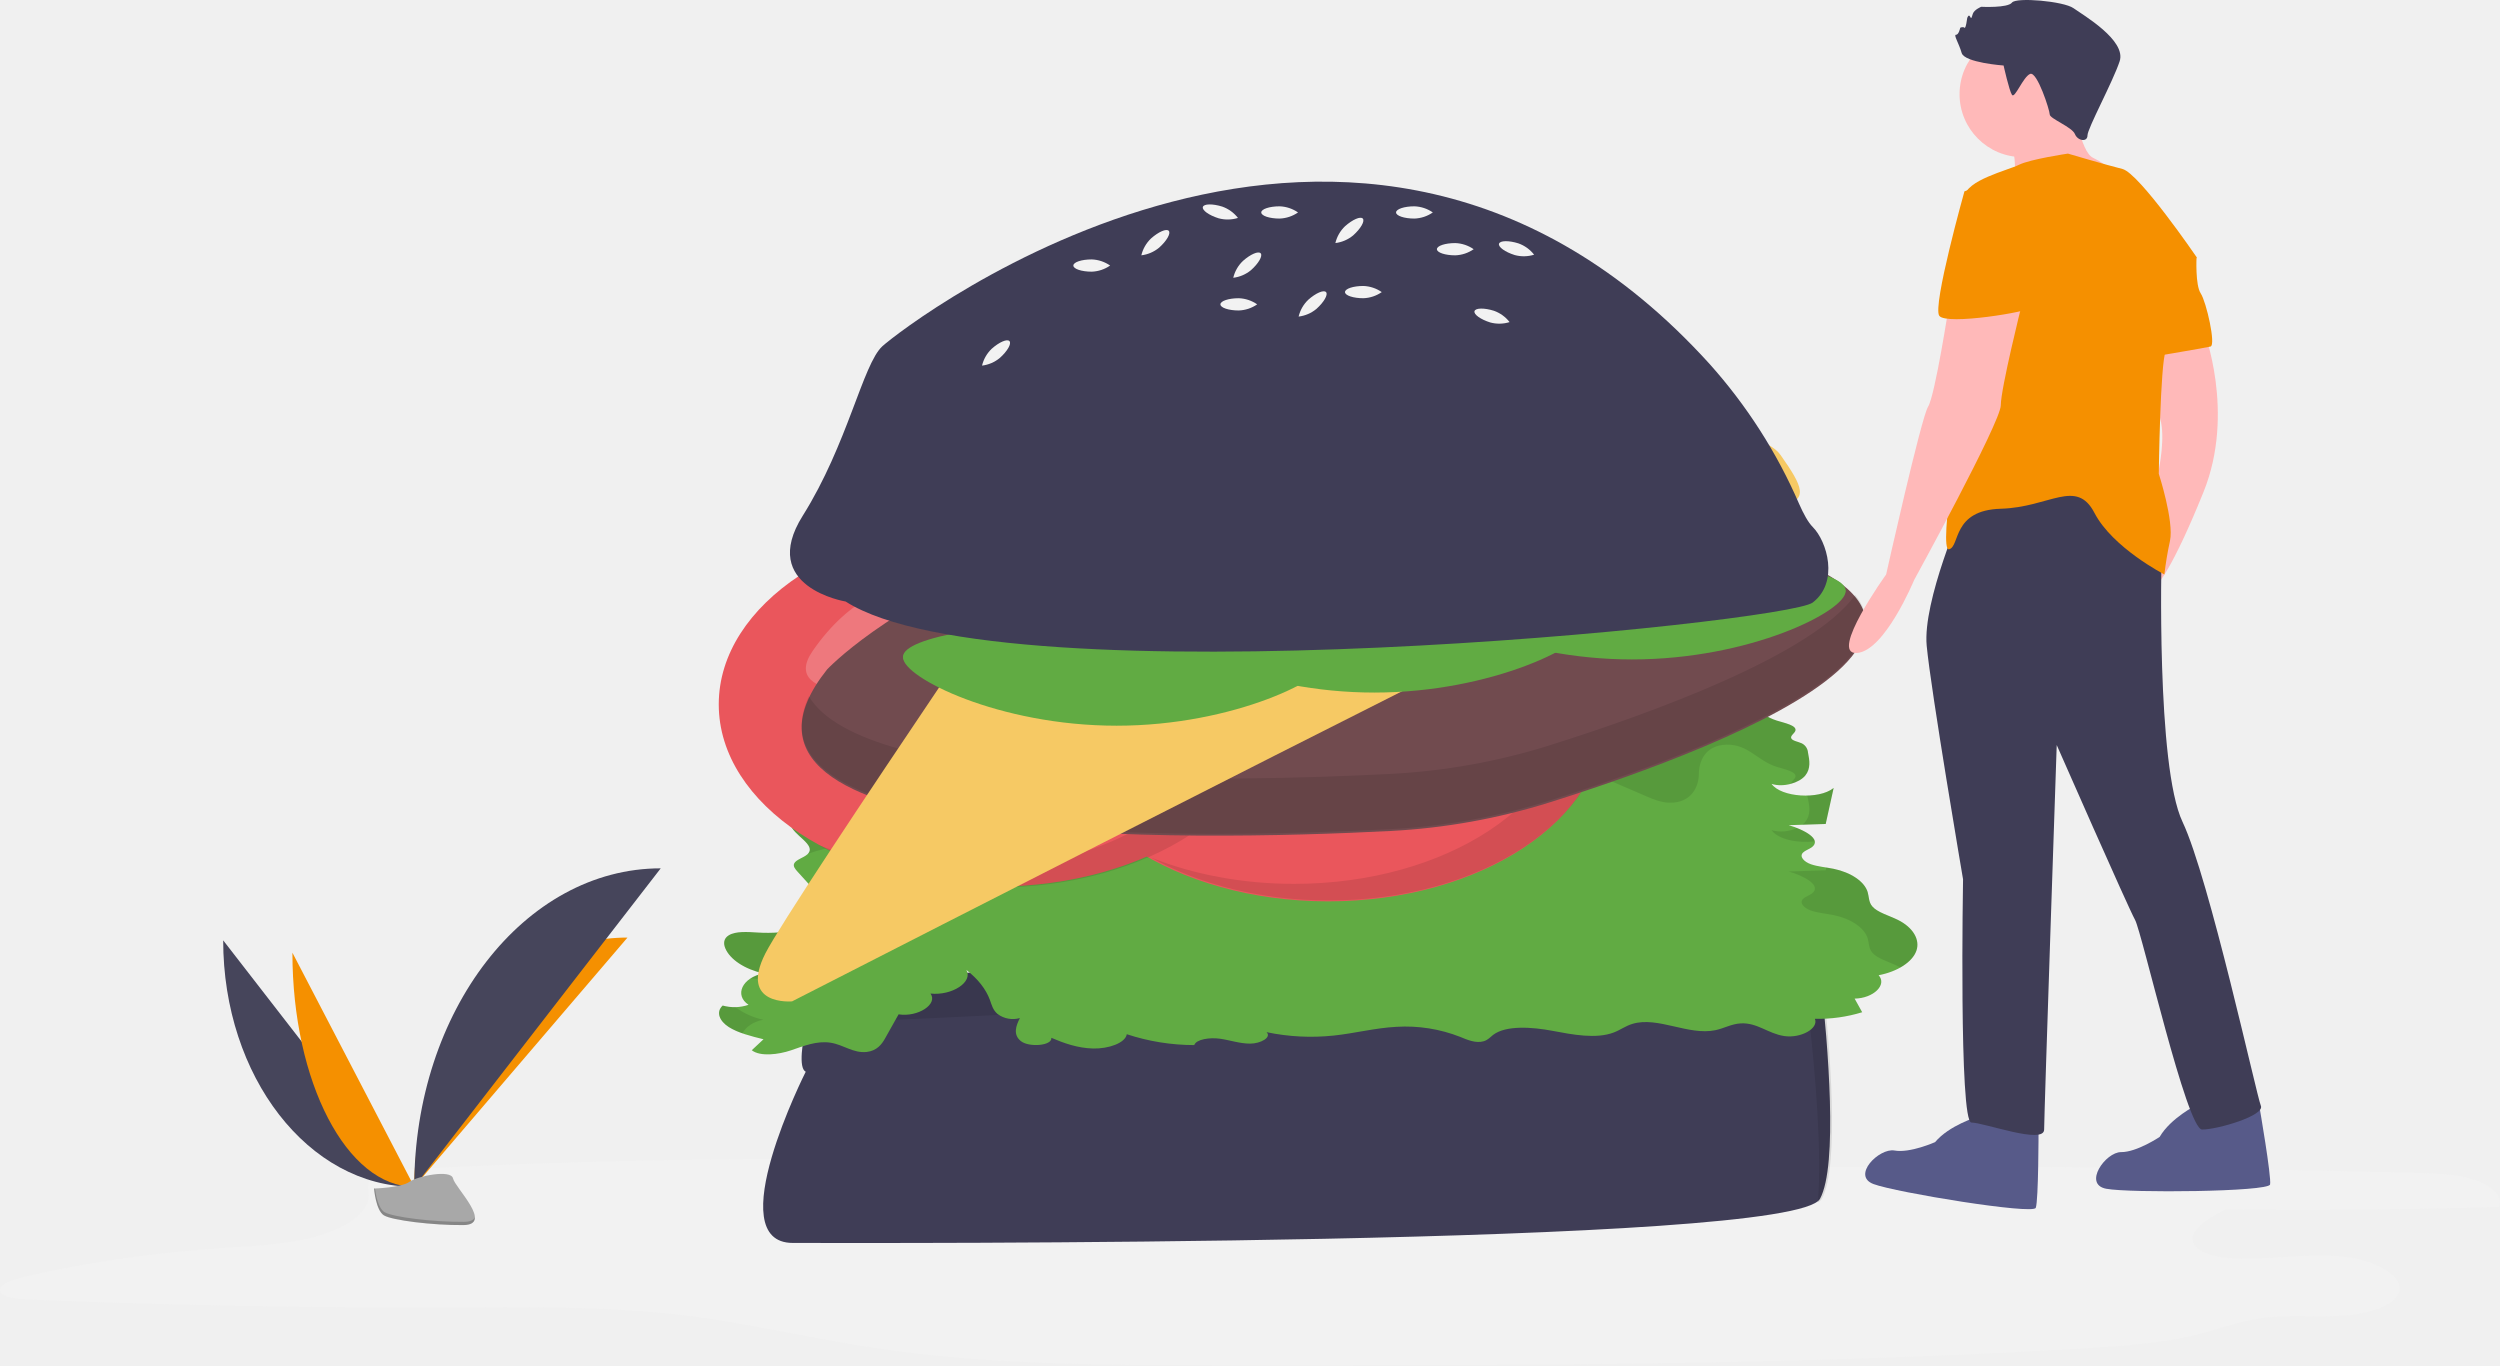
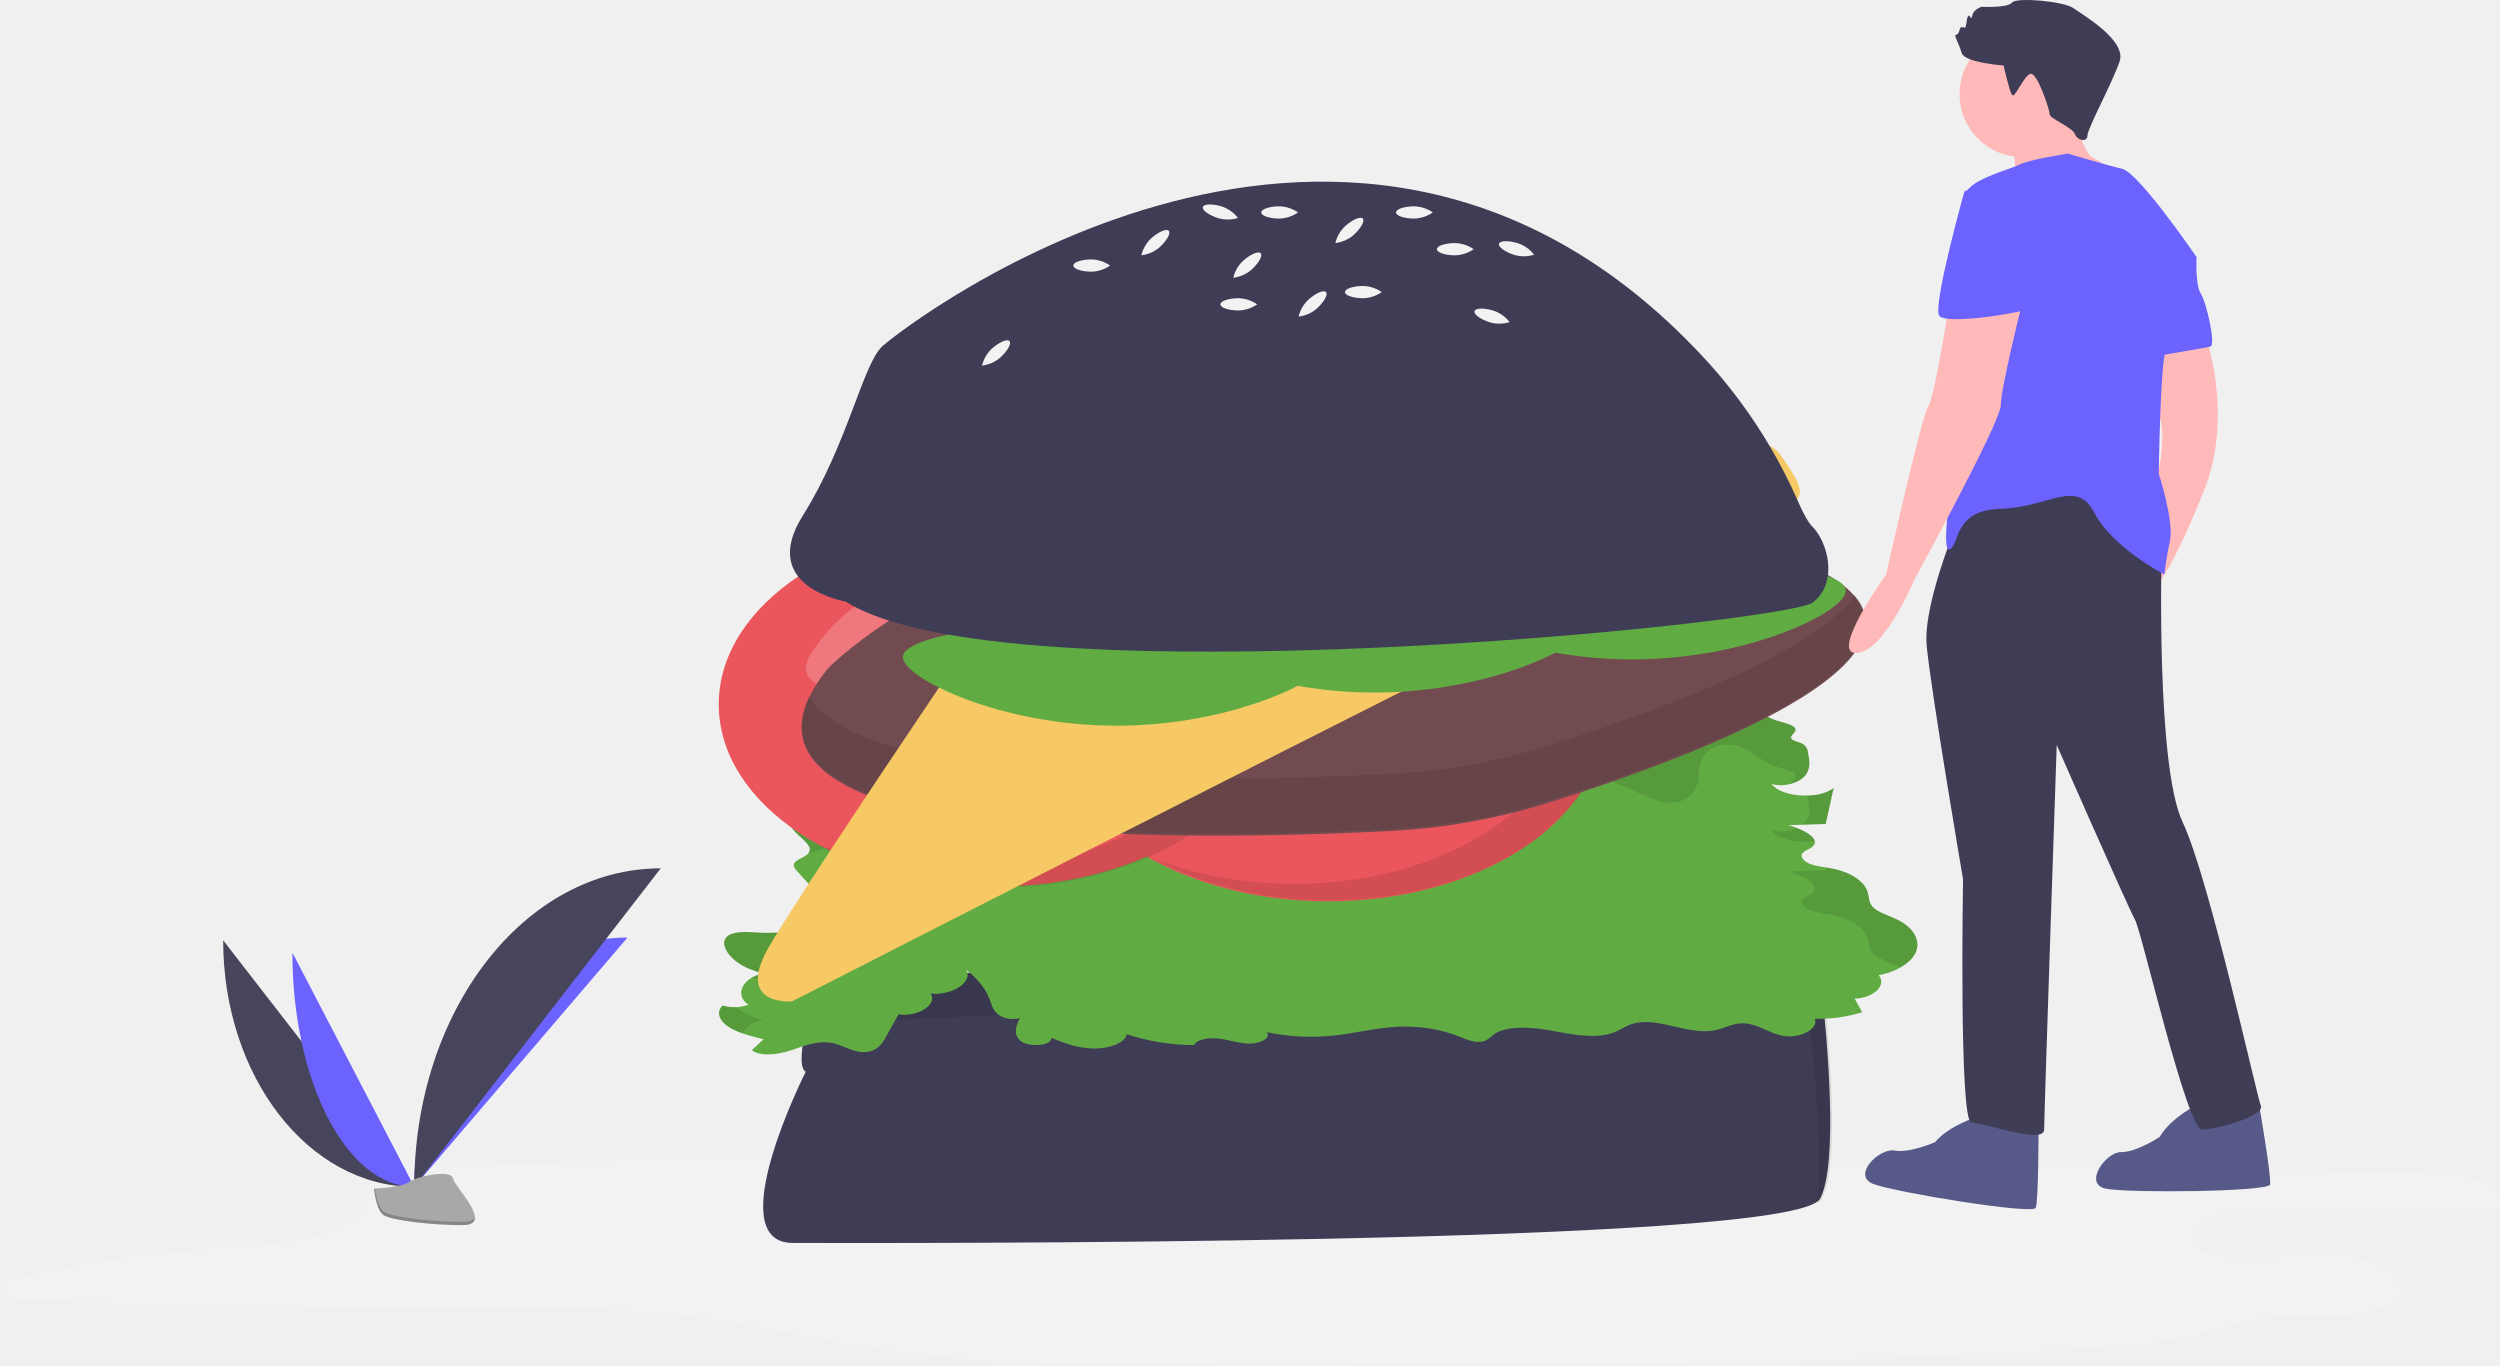
<svg xmlns="http://www.w3.org/2000/svg" id="e6e30d14-284b-46c1-a714-214f05c6d996" data-name="Layer 1" width="1082" height="590.893" viewBox="0 0 1082 590.893">
  <path d="M800.816,660.08q151.461-1.787,302.912,2.049c8.686.22,17.699.503,25.369,2.803s13.573,7.235,11.475,11.975q-59.121,1.749-118.365,1.081c-8.601,4.213-18.044,10.559-12.758,16.24,3.658,3.932,12.687,5.102,20.583,5.111,14.301.017,28.659-2.331,42.749-.953s28.148,8.788,24.021,16.481c-3.134,5.842-15.025,8.734-25.846,9.25s-21.901-.557-32.478.826c-10.052,1.315-18.76,4.731-28.167,7.115-14.839,3.762-31.289,4.924-47.473,5.913-124.272,7.592-249.574,7.532-374.578,7.463-50.607-.028-101.901-.104-150.77-7.492-27.856-4.211-54.55-10.751-82.758-14.144-33.694-4.053-68.517-3.503-102.973-3.382q-90.735.32-181.316-3.497c-4.494-.189-10.01-.831-11.223-3.27-1.415-2.846,4.329-5.067,9.184-6.202a533.256,533.256,0,0,1,83.659-12.479c14.268-1.003,28.971-1.514,42.093-4.817S218.742,679.922,218.619,671.843c-.038-2.464-1.077-5.101.979-7.278,2.731-2.89,9.451-3.554,15.248-3.869,64.269-3.493,128.889-4.952,193.45-4.366,22.71.206,45.514.663,68.063-.867,18.476-1.253,36.573-3.827,54.782-5.987,24.442-2.9,130.811-17.923,146.327-5.733,11.616,9.125-12.366,11.094,18.788,14.817C743.382,661.803,773.304,660.404,800.816,660.08Z" transform="translate(-59 -154.5537)" fill="#f2f2f2" />
  <path d="M407.718,618.404s-37.446,74.094-5.577,74.094,433.413,1.593,444.567-19.121c7.815-14.513,3.506-66.178.226-95.813a22.659,22.659,0,0,0-23.776-20.133c-86.843,4.793-411.273,22.557-409.863,20.34,2.788-4.382.797-3.187.797-3.187S401.344,615.217,407.718,618.404Z" transform="translate(-59 -154.5537)" fill="#3f3d56" />
  <path d="M847.73,577.565a22.659,22.659,0,0,0-23.776-20.133c-86.843,4.793-411.273,22.557-409.863,20.34,2.788-4.382.797-3.187.797-3.187s-2.845,9.071-5.175,18.977c.33-.033.577.278-.499,2.171q-.144.641-.283,1.282c12.994,1.284,324.603-15.779,409.446-20.462a22.659,22.659,0,0,1,23.776,20.133c2.439,22.033,5.445,56.24,3.615,78.306a4.763,4.763,0,0,0,1.736-1.614C855.319,658.865,851.011,607.2,847.73,577.565Z" transform="translate(-59 -154.5537)" opacity="0.1" />
  <path d="M452.35,507.362c-4.151-1.272-9.404-2.915-8.931-5.594.252-1.423,2.156-2.534,3.536-3.727,2.66-2.3,3.377-5.54.52-7.762s-9.739-2.519-12.26-.168c-1.297,1.209-1.219,2.726-1.888,4.092-2.089,4.261-10.539,6.132-17.718,7.788s-15.211,4.736-14.536,9.144c.736,4.809,11.811,9.075,7.355,13.176-1.616,1.487-5.015,2.317-5.738,4.018-.509,1.197.513,2.414,1.506,3.507l7.052,7.77c2.806,3.091,5.697,6.455,4.757,9.896-1.863,6.82-17.003,9.43-29.003,8.663-4.395-.281-9.56-.665-12.579,1.182-2.327,1.423-2.323,3.64-1.55,5.537,1.991,4.883,8.36,9.112,16.511,10.963-9.136,1.802-12.724,9.4-6.416,13.586a18.772,18.772,0,0,1-11.187.321c-3.12,2.872-1.286,6.813,2.671,9.326s9.562,3.926,14.99,5.268l-5.079,4.749c3.676,2.871,11.614,1.859,16.967.044s11.161-4.251,17.159-3.301c5.625.89,9.879,4.642,15.606,4,4.438-.498,6.551-3.35,7.933-5.812l5.878-10.466c8.368,1.309,17.166-4.424,13.805-8.997,9.364,1.006,18.58-5.075,15.506-10.231,4.987,3.846,8.498,8.314,10.215,13.0.768,2.094,1.235,4.307,3.325,6.081a11.045,11.045,0,0,0,9.662,1.748c-1.707,3.311-3.09,7.173.418,9.983s13.634,2.013,13.187-1.43c5.351,2.299,11.347,4.46,18.034,4.632s14.006-2.373,14.614-6.184a93.428,93.428,0,0,0,29.206,4.701c.844-2.55,6.739-3.375,11.147-2.752s8.496,2.121,13.036,2.123,9.423-2.73,7.099-4.96a93.847,93.847,0,0,0,29.088,1.468c9.163-.973,17.846-3.285,27.125-3.783a64.787,64.787,0,0,1,27.613,4.361c3.042,1.275,6.822,2.881,10.164,1.88,1.895-.567,2.817-1.793,4.105-2.77,5.542-4.205,16.875-3.398,25.618-1.745s18.914,3.643,26.575.721c2.891-1.102,5.021-2.806,8.095-3.731,11.015-3.315,24.199,5.18,35.89,2.736,3.807-.796,6.896-2.7,10.929-2.935,7.153-.417,11.88,4.432,18.836,5.474,7.217,1.082,15.04-3.309,13.279-7.454a64.783,64.783,0,0,0,20.483-2.847l-3.276-5.897c8.164-.132,14.169-5.984,10.387-10.122,8.187-1.559,14.66-5.755,16.342-10.593s-1.491-10.131-8.011-13.362c-3.848-1.907-8.902-3.248-11.102-5.873-1.584-1.891-1.353-4.091-1.97-6.158-1.349-4.524-7.194-8.518-14.745-10.076-3.279-.676-6.868-.933-9.837-1.978s-5.114-3.307-3.4-5.043c.907-.919,2.654-1.46,3.783-2.294,4.58-3.382-3.273-7.663-9.977-9.562l16.01-.524,3.438-15.587c-6.334,5.152-22.765,4.068-26.881-1.773,5.143,1.688,12.041-.47,14.555-3.54s1.896-6.641,1.225-10.009a4.857,4.857,0,0,0-2.668-3.975c-1.567-.746-4.064-1.058-4.578-2.186-.524-1.151,1.503-2.169,1.803-3.347.577-2.26-4.617-3.256-8.125-4.349-8.277-2.579-12.284-9.825-21.701-9.59-9.344.234-11.955,7.368-11.962,12.715s-3.168,12.497-12.52,12.399c-3.734-.039-6.99-1.382-9.971-2.667l-26.782-11.551a64.132,64.132,0,0,0-10.999-3.943c-5.402-1.261-11.37-1.41-17.2-1.542l-37.466-.851a17.452,17.452,0,0,0-5.683.489c-1.968.658-2.924,1.952-4.11,3.065-5.217,4.898-17.482,6.817-26.334,4.119-2.347-.715-4.45-1.701-6.937-2.24-7.834-1.698-16.054,1.443-24.193,2.578-13.342,1.86-29.923-1.342-39.541,4.262-3.207,1.868-4.908,4.423-7.88,6.414s-8.334,3.341-12.082,1.838c.471,3.654.899,7.467-1.574,10.847s-8.818,6.139-15.052,5.286c-3.308-.874-3.047-3.655-1.483-5.537s3.964-3.805,3.184-5.84c-.774-2.019-4.315-3.193-6.963-4.601s-4.414-4.075-1.602-5.374c-1.895-2.436-8.707-2.139-11.704-.096s-3.296,4.919-3.623,7.579-1.039,5.572-4.511,7.352c-5.917,3.033-17.276,1.459-21.2,5.41-1.247,1.255-1.32,2.769-2.033,4.153-3.183,6.179-16.926,7.779-28.16,8.284a13.783,13.783,0,0,0-.156,3.899C461.538,511.601,455.135,508.216,452.35,507.362Z" transform="translate(-59 -154.5537)" fill="#61ab43" />
  <path d="M841.5,500.304c.671,3.368,1.289,6.939-1.225,10.009a7.684,7.684,0,0,1-1.258,1.191q5.074-.166,10.147-.332,1.719-7.794,3.438-15.587c-2.624,2.134-6.981,3.195-11.478,3.294A10.001,10.001,0,0,1,841.5,500.304Z" transform="translate(-59 -154.5537)" opacity="0.1" />
  <path d="M844.455,518.664c-.4-2.107-3.874-4.245-7.763-5.774a15.806,15.806,0,0,1-10.973.963C828.558,517.882,837.254,519.646,844.455,518.664Z" transform="translate(-59 -154.5537)" opacity="0.1" />
  <path d="M849.426,530.021q-.132.596-.263,1.192-8.005.262-16.01.524c6.704,1.899,14.557,6.179,9.977,9.562-1.13.834-2.876,1.375-3.783,2.294-1.714,1.736.431,3.998,3.4,5.043s6.558,1.302,9.837,1.978c7.551,1.557,13.396,5.552,14.745,10.076.616,2.067.385,4.267,1.97,6.158,2.2,2.626,7.254,3.967,11.102,5.873.371.184.727.376,1.076.573,3.479-1.968,5.98-4.505,6.935-7.251,1.683-4.838-1.491-10.131-8.011-13.362-3.848-1.907-8.902-3.248-11.102-5.873-1.584-1.891-1.353-4.091-1.97-6.158-1.349-4.524-7.194-8.518-14.745-10.076C851.553,530.36,850.49,530.189,849.426,530.021Z" transform="translate(-59 -154.5537)" opacity="0.1" />
  <path d="M380.378,601.8c1.246-2.653,4.429-5.01,9.005-5.912a30.464,30.464,0,0,1-12.064-5.442,18.223,18.223,0,0,1-5.539-.693c-3.12,2.872-1.286,6.813,2.671,9.326A28.735,28.735,0,0,0,380.378,601.8Z" transform="translate(-59 -154.5537)" opacity="0.1" />
  <path d="M408.618,524.115a53.272,53.272,0,0,1,6.991-2.083c7.179-1.655,15.629-3.526,17.718-7.788.67-1.366.591-2.883,1.888-4.092,2.521-2.351,9.403-2.054,12.26.168s2.14,5.462-.52,7.762c-1.38,1.193-3.284,2.304-3.536,3.727-.473,2.679,4.78,4.321,8.931,5.594a17.651,17.651,0,0,1,5.405,2.851c.035-.284.069-.568.096-.849,11.233-.504,24.976-2.104,28.16-8.284.713-1.384.787-2.898,2.033-4.153,3.924-3.951,15.283-2.377,21.2-5.41,3.472-1.78,4.184-4.693,4.511-7.352s.626-5.536,3.623-7.579c2.996-2.043,9.808-2.34,11.704.096-2.812,1.299-1.046,3.967,1.602,5.374s6.189,2.582,6.963,4.601c.78,2.035-1.62,3.958-3.184,5.84s-1.825,4.662,1.483,5.537c6.233.852,12.578-1.906,15.052-5.286s2.045-7.193,1.574-10.847c3.748,1.504,9.11.153,12.082-1.838s4.673-4.546,7.88-6.414c9.619-5.604,26.199-2.402,39.541-4.262,8.139-1.135,16.359-4.276,24.193-2.578,2.487.539,4.59,1.525,6.937,2.24,8.852,2.698,21.118.779,26.334-4.119,1.185-1.113,2.142-2.408,4.11-3.065a17.451,17.451,0,0,1,5.683-.489q18.733.426,37.466.851c5.83.132,11.798.281,17.2,1.542a64.135,64.135,0,0,1,10.999,3.943q13.391,5.775,26.782,11.551c2.981,1.286,6.237,2.628,9.971,2.667,9.351.098,12.513-7.053,12.52-12.4s2.618-12.481,11.962-12.715c9.417-.236,13.425,7.011,21.702,9.59,3.508,1.093,8.703,2.089,8.125,4.349-.268,1.049-1.901,1.971-1.885,2.974a12.328,12.328,0,0,0,6.102-3.498c2.514-3.07,1.896-6.641,1.225-10.009a4.857,4.857,0,0,0-2.668-3.975c-1.567-.746-4.064-1.058-4.578-2.186-.524-1.151,1.503-2.169,1.803-3.347.577-2.26-4.617-3.256-8.125-4.349-8.277-2.579-12.284-9.825-21.702-9.59-9.344.234-11.955,7.368-11.962,12.714s-3.168,12.497-12.52,12.399c-3.734-.039-6.99-1.382-9.971-2.667q-13.391-5.775-26.782-11.551a64.139,64.139,0,0,0-10.999-3.943c-5.402-1.261-11.37-1.41-17.2-1.542q-18.733-.426-37.466-.851a17.452,17.452,0,0,0-5.683.489c-1.968.658-2.924,1.952-4.11,3.065-5.217,4.898-17.482,6.817-26.334,4.119-2.347-.715-4.45-1.701-6.937-2.24-7.834-1.698-16.054,1.443-24.193,2.578-13.342,1.86-29.923-1.342-39.541,4.262-3.207,1.868-4.908,4.423-7.88,6.414s-8.334,3.341-12.082,1.838c.471,3.654.9,7.467-1.574,10.847s-8.818,6.139-15.052,5.286c-3.308-.874-3.047-3.655-1.483-5.537s3.964-3.805,3.184-5.84c-.774-2.019-4.315-3.193-6.963-4.601s-4.414-4.075-1.602-5.374c-1.895-2.436-8.707-2.139-11.704-.096-2.997,2.043-3.296,4.919-3.623,7.579s-1.039,5.572-4.511,7.352c-5.917,3.033-17.276,1.459-21.2,5.41-1.247,1.255-1.32,2.769-2.033,4.153-3.183,6.179-16.926,7.779-28.16,8.284-.027.281-.062.565-.096.849a17.651,17.651,0,0,0-5.405-2.851c-4.151-1.272-9.404-2.915-8.931-5.594.252-1.423,2.156-2.534,3.536-3.727,2.66-2.3,3.377-5.54.52-7.762s-9.739-2.519-12.26-.168c-1.297,1.209-1.219,2.726-1.888,4.092-2.089,4.261-10.539,6.132-17.718,7.788s-15.211,4.736-14.536,9.144C401.797,515.868,412.522,520.075,408.618,524.115Z" transform="translate(-59 -154.5537)" opacity="0.1" />
  <path d="M389.383,575.847a15.738,15.738,0,0,0-5.557,2.175c1.075.047,2.146.118,3.175.183,12.0.766,27.14-1.843,29.003-8.663.94-3.441-1.951-6.805-4.757-9.896q-1.692-1.864-3.383-3.728c-5.871,1.995-13.894,2.691-20.863,2.246-4.394-.281-9.56-.665-12.579,1.182-2.327,1.423-2.323,3.64-1.55,5.537C374.863,569.767,381.232,573.996,389.383,575.847Z" transform="translate(-59 -154.5537)" opacity="0.1" />
  <ellipse cx="574.788" cy="311.232" rx="119.507" ry="78.875" fill="#ea565c" />
  <path d="M593.156,460.209s-54.177,5.577-38.242-17.528,35.852-31.072,45.413-24.698,13.544,23.901,11.951,23.901-24.698-13.544-32.665-3.187S593.156,460.209,593.156,460.209Z" transform="translate(-59 -154.5537)" fill="#fff" opacity="0.2" />
  <path d="M640.098,462.467s44.738,31.06,17.598,38.21-47.442.221-50.544-10.843,5.293-26.957,6.502-25.919,9.916,26.365,22.708,23.696S640.098,462.467,640.098,462.467Z" transform="translate(-59 -154.5537)" fill="#fff" opacity="0.2" />
  <path d="M650.543,443.002s3.531-54.348,23.656-34.786,24.662,40.529,16.784,48.894-25.825,9.371-25.559,7.8,17.471-22.095,8.587-31.677S650.543,443.002,650.543,443.002Z" transform="translate(-59 -154.5537)" fill="#fff" opacity="0.2" />
  <ellipse cx="430.583" cy="304.858" rx="119.507" ry="78.875" fill="#ea565c" />
  <path d="M448.95,453.835s-54.177,5.577-38.242-17.528,35.852-31.072,45.413-24.698,13.544,23.901,11.951,23.901-24.698-13.544-32.665-3.187S448.95,453.835,448.95,453.835Z" transform="translate(-59 -154.5537)" fill="#fff" opacity="0.2" />
  <path d="M495.893,456.093s44.738,31.06,17.598,38.21-47.442.221-50.544-10.843,5.293-26.957,6.502-25.919,9.916,26.365,22.708,23.696S495.893,456.093,495.893,456.093Z" transform="translate(-59 -154.5537)" fill="#fff" opacity="0.2" />
  <path d="M506.337,436.628s3.531-54.348,23.656-34.786,24.662,40.529,16.784,48.894-25.825,9.371-25.559,7.8,17.471-22.095,8.587-31.677S506.337,436.628,506.337,436.628Z" transform="translate(-59 -154.5537)" fill="#fff" opacity="0.2" />
  <path d="M551.775,392.286c26.031,14.469,42.576,36.134,42.576,60.354,0,43.561-53.505,78.875-119.507,78.875-22.616,0-43.763-4.147-61.794-11.351,20.789,11.555,47.625,18.521,76.932,18.521,66.002,0,119.507-35.313,119.507-78.875C609.488,431.175,586.367,406.106,551.775,392.286Z" transform="translate(-59 -154.5537)" opacity="0.1" />
  <path d="M695.981,397.863c26.031,14.469,42.576,36.134,42.576,60.354,0,43.561-53.505,78.875-119.507,78.875-22.616,0-43.763-4.147-61.794-11.351,20.789,11.555,47.625,18.521,76.932,18.521,66.002,0,119.507-35.313,119.507-78.875C753.694,436.752,730.572,411.683,695.981,397.863Z" transform="translate(-59 -154.5537)" opacity="0.1" />
  <path d="M416.955,444.302s102.776-109.947,354.538-64.534c199.02,35.899,35.591,97.687-41.618,122a277.396,277.396,0,0,1-69.058,12.434C573.714,518.687,354.625,522.697,416.955,444.302Z" transform="translate(-59 -154.5537)" fill="#714b4f" />
  <path d="M729.875,477.07A277.394,277.394,0,0,1,660.817,489.503c-70.562,3.634-227.736,6.953-251.75-33.596-30.322,65.54,169.523,61.732,251.75,57.497a277.394,277.394,0,0,0,69.058-12.434c56.593-17.821,159.502-55.776,132.052-88.912C843.446,438.064,773.132,463.449,729.875,477.07Z" transform="translate(-59 -154.5537)" opacity="0.1" />
  <line x1="577.45" y1="225.612" x2="605.335" y2="280.586" fill="none" stroke="#000" stroke-miterlimit="10" stroke-width="2" opacity="0.1" />
  <line x1="491.405" y1="245.53" x2="515.306" y2="291.74" fill="none" stroke="#000" stroke-miterlimit="10" stroke-width="2" opacity="0.1" />
  <line x1="627.643" y1="225.612" x2="665.089" y2="280.586" fill="none" stroke="#000" stroke-miterlimit="10" stroke-width="2" opacity="0.1" />
  <line x1="491.405" y1="296.52" x2="742.37" y2="264.651" fill="none" stroke="#000" stroke-miterlimit="10" stroke-width="2" opacity="0.1" />
  <line x1="732.809" y1="235.97" x2="750.337" y2="260.668" fill="none" stroke="#000" stroke-miterlimit="10" stroke-width="2" opacity="0.1" />
  <line x1="442.009" y1="264.651" x2="453.163" y2="287.756" fill="none" stroke="#000" stroke-miterlimit="10" stroke-width="2" opacity="0.1" />
  <path d="M538.471,344.356s229.182-1.037,231.285-3.111,50.462-3.172,59.924,10.307,12.616,19.7,0,21.774-427.877,214.625-427.877,214.625-23.128,2.074-11.564-20.737S538.471,344.356,538.471,344.356Z" transform="translate(-59 -154.5537)" fill="#f6c964" />
  <path d="M634.688,439.161c0,8.58-41.377,29.478-92.419,29.478s-92.419-20.898-92.419-29.478S491.227,427.211,542.269,427.211,634.688,430.581,634.688,439.161Z" transform="translate(-59 -154.5537)" fill="#61ab43" />
  <ellipse cx="483.269" cy="284.209" rx="92.419" ry="15.536" fill="#61ab43" />
  <path d="M746.228,424.82c0,8.58-41.377,29.478-92.419,29.478s-92.419-20.898-92.419-29.478,41.377-11.951,92.419-11.951S746.228,416.24,746.228,424.82Z" transform="translate(-59 -154.5537)" fill="#61ab43" />
  <ellipse cx="594.809" cy="269.868" rx="92.419" ry="15.536" fill="#61ab43" />
  <path d="M857.768,410.48c0,8.58-41.377,29.478-92.419,29.478s-92.419-20.898-92.419-29.478,41.377-11.951,92.419-11.951S857.768,401.899,857.768,410.48Z" transform="translate(-59 -154.5537)" fill="#61ab43" />
  <ellipse cx="706.349" cy="255.528" rx="92.419" ry="15.536" fill="#61ab43" />
  <path d="M424.988,414.893s-38.01-6.188-18.563-37.126,25.988-65.62,34.474-73.369c9.488-8.663,205.313-160.543,357.87,7.521A224.216,224.216,0,0,1,837.674,372.67c1.845,4.2,3.88,7.97,5.869,9.959,6.188,6.188,11.491,23.867,0,32.707S493.495,458.649,424.988,414.893Z" transform="translate(-59 -154.5537)" fill="#3f3d56" />
  <path d="M603.106,286.277a14.87,14.87,0,0,1-7.956,2.652c-4.394,0-7.956-1.187-7.956-2.652s3.562-2.652,7.956-2.652A14.869,14.869,0,0,1,603.106,286.277Z" transform="translate(-59 -154.5537)" fill="#f2f2f2" />
  <path d="M539.461,269.482a14.87,14.87,0,0,1-7.956,2.652c-4.394,0-7.956-1.187-7.956-2.652s3.562-2.652,7.956-2.652A14.87,14.87,0,0,1,539.461,269.482Z" transform="translate(-59 -154.5537)" fill="#f2f2f2" />
  <path d="M712.354,293.956a14.87,14.87,0,0,1-8.385.156c-4.193-1.312-7.238-3.508-6.801-4.906s4.191-1.467,8.385-.156A14.87,14.87,0,0,1,712.354,293.956Z" transform="translate(-59 -154.5537)" fill="#f2f2f2" />
  <path d="M594.787,248.874a14.87,14.87,0,0,1-8.385.156c-4.193-1.312-7.238-3.508-6.801-4.906s4.191-1.467,8.385-.156A14.87,14.87,0,0,1,594.787,248.874Z" transform="translate(-59 -154.5537)" fill="#f2f2f2" />
  <path d="M722.961,264.786a14.87,14.87,0,0,1-8.385.156c-4.193-1.312-7.238-3.508-6.801-4.906s4.191-1.467,8.385-.156A14.87,14.87,0,0,1,722.961,264.786Z" transform="translate(-59 -154.5537)" fill="#f2f2f2" />
  <path d="M696.805,262.41a14.87,14.87,0,0,1-7.956,2.652c-4.394,0-7.956-1.187-7.956-2.652s3.562-2.652,7.956-2.652A14.87,14.87,0,0,1,696.805,262.41Z" transform="translate(-59 -154.5537)" fill="#f2f2f2" />
  <path d="M620.785,246.499a14.87,14.87,0,0,1-7.956,2.652c-4.394,0-7.956-1.187-7.956-2.652s3.562-2.652,7.956-2.652A14.87,14.87,0,0,1,620.785,246.499Z" transform="translate(-59 -154.5537)" fill="#f2f2f2" />
  <path d="M679.126,246.499a14.87,14.87,0,0,1-7.956,2.652c-4.394,0-7.956-1.187-7.956-2.652s3.562-2.652,7.956-2.652A14.87,14.87,0,0,1,679.126,246.499Z" transform="translate(-59 -154.5537)" fill="#f2f2f2" />
  <path d="M657.027,280.973a14.87,14.87,0,0,1-7.956,2.652c-4.394,0-7.956-1.187-7.956-2.652s3.562-2.652,7.956-2.652A14.87,14.87,0,0,1,657.027,280.973Z" transform="translate(-59 -154.5537)" fill="#f2f2f2" />
  <path d="M592.75,274.778a14.87,14.87,0,0,1,4.171-7.275c3.279-2.925,6.727-4.411,7.702-3.318s-.892,4.35-4.171,7.275A14.87,14.87,0,0,1,592.75,274.778Z" transform="translate(-59 -154.5537)" fill="#f2f2f2" />
  <path d="M552.971,265.055a14.869,14.869,0,0,1,4.171-7.275c3.278-2.925,6.727-4.411,7.702-3.318s-.892,4.35-4.171,7.275A14.869,14.869,0,0,1,552.971,265.055Z" transform="translate(-59 -154.5537)" fill="#f2f2f2" />
  <path d="M484.023,312.789a14.87,14.87,0,0,1,4.171-7.275c3.279-2.925,6.727-4.411,7.702-3.318s-.892,4.35-4.171,7.275A14.87,14.87,0,0,1,484.023,312.789Z" transform="translate(-59 -154.5537)" fill="#f2f2f2" />
  <path d="M636.948,259.751a14.869,14.869,0,0,1,4.171-7.275c3.278-2.925,6.727-4.411,7.702-3.318s-.892,4.35-4.171,7.275A14.87,14.87,0,0,1,636.948,259.751Z" transform="translate(-59 -154.5537)" fill="#f2f2f2" />
  <path d="M621.036,291.574a14.869,14.869,0,0,1,4.171-7.275c3.279-2.925,6.727-4.411,7.702-3.318s-.892,4.35-4.171,7.275A14.869,14.869,0,0,1,621.036,291.574Z" transform="translate(-59 -154.5537)" fill="#f2f2f2" />
  <path d="M914.657,637.975s-12.103,3.631-18.154,10.893c0,0-10.893,4.841-17.549,3.631s-18.759,10.893-9.077,14.523,68.986,13.313,70.197,10.287,1.21-33.888,1.21-33.888Z" transform="translate(-59 -154.5537)" fill="#575a89" />
  <path d="M1009.727,632.778s-11.305,5.645-16.027,13.833c0,0-9.906,6.631-16.671,6.575s-16.623,13.937-6.463,15.86,70.247,1.334,70.922-1.854-4.596-33.597-4.596-33.597Z" transform="translate(-59 -154.5537)" fill="#575a89" />
  <circle cx="875.324" cy="40.759" r="27.231" fill="#ffb9b9" />
  <path d="M956.412,199.851s3.026,20.575,8.472,22.995a40.207,40.207,0,0,1,10.287,7.262l-15.129,7.262-29.652-1.815s2.421-13.313-1.815-19.97S956.412,199.851,956.412,199.851Z" transform="translate(-59 -154.5537)" fill="#ffb9b9" />
  <path d="M1012.69,297.279s13.918,35.703,0,70.197-19.97,39.94-19.97,39.94l-4.236-45.386,4.871-4.419s2.95-13.769.552-21.922,1.234-33.569,1.234-33.569Z" transform="translate(-59 -154.5537)" fill="#ffb9b9" />
  <path d="M908.606,374.738s-17.549,39.94-15.734,59.304,15.734,101.059,15.734,101.059-1.815,105.295,3.631,105.295,31.467,9.682,31.467,3.026,5.446-166.415,5.446-166.415,30.862,70.197,33.888,75.643,22.39,90.772,29.047,90.772,27.231-6.051,25.416-10.287-22.39-98.638-33.888-122.844S994.536,394.707,994.536,394.707L975.171,352.347Z" transform="translate(-59 -154.5537)" fill="#3f3d56" />
  <path d="M926.155,182.907s-16.944-1.21-18.154-5.446-3.631-7.867-2.421-7.867,1.815-3.026,1.815-3.026,1.21-.605,1.815,0,1.21-4.236,1.21-4.236.605-1.815,1.21-.605.605.605,1.21-1.21,3.631-3.026,3.631-3.026,11.498.605,13.313-1.815,22.39-.605,26.626,2.421,22.995,13.918,19.97,22.995-13.918,29.047-13.918,32.073-4.236,2.421-5.446-.605-10.893-6.657-10.893-8.472-5.446-18.759-8.472-17.549-6.657,10.893-7.867,9.077S926.155,182.907,926.155,182.907Z" transform="translate(-59 -154.5537)" fill="#3f3d56" />
-   <path d="M1009.665,265.812S984.854,229.503,977.592,227.688s-23.601-6.657-23.601-6.657-16.339,2.421-21.18,4.841-22.995,6.657-23.601,13.918,4.841,76.853,1.815,83.51-13.313,70.197-8.472,68.986,1.21-16.944,22.39-17.549,32.678-13.313,40.545,1.815,30.257,26.626,30.257,26.626a146.405,146.405,0,0,1,2.421-14.523c1.815-8.472-4.841-29.047-4.841-29.047s.605-47.806,3.026-53.253S1009.665,265.812,1009.665,265.812Z" transform="translate(-59 -154.5537)" fill="#f59000" />
-   <path d="M1000.587,264.601l9.077,1.21s-.605,12.103,1.815,15.734,6.657,22.39,4.236,22.995-24.206,4.236-24.206,4.236L990.3,280.94Z" transform="translate(-59 -154.5537)" fill="#f59000" />
+   <path d="M1009.665,265.812S984.854,229.503,977.592,227.688s-23.601-6.657-23.601-6.657-16.339,2.421-21.18,4.841-22.995,6.657-23.601,13.918,4.841,76.853,1.815,83.51-13.313,70.197-8.472,68.986,1.21-16.944,22.39-17.549,32.678-13.313,40.545,1.815,30.257,26.626,30.257,26.626a146.405,146.405,0,0,1,2.421-14.523c1.815-8.472-4.841-29.047-4.841-29.047s.605-47.806,3.026-53.253S1009.665,265.812,1009.665,265.812Z" transform="translate(-59 -154.5537)" fill="#6c63ff" />
+   <path d="M1000.587,264.601l9.077,1.21s-.605,12.103,1.815,15.734,6.657,22.39,4.236,22.995-24.206,4.236-24.206,4.236L990.3,280.94Z" transform="translate(-59 -154.5537)" fill="#6c63ff" />
  <path d="M902.554,286.387s-6.051,39.334-9.077,44.176-18.154,72.617-18.154,72.617-24.878,34.596-12.775,33.991,24.878-31.57,24.878-31.57,37.519-68.381,37.519-75.643,9.077-43.57,9.077-43.57Z" transform="translate(-59 -154.5537)" fill="#ffb9b9" />
-   <path d="M920.103,233.134l-10.893,4.236s-13.918,49.622-10.893,53.858,39.334-1.815,39.94-3.631S931.601,233.134,920.103,233.134Z" transform="translate(-59 -154.5537)" fill="#f59000" />
+   <path d="M920.103,233.134l-10.893,4.236s-13.918,49.622-10.893,53.858,39.334-1.815,39.94-3.631S931.601,233.134,920.103,233.134Z" transform="translate(-59 -154.5537)" fill="#6c63ff" />
  <path d="M155.594,561.532c0,58.96,36.989,106.67,82.699,106.67" transform="translate(-59 -154.5537)" fill="#46455b" />
-   <path d="M238.293,668.202c0-59.623,41.277-107.869,92.288-107.869" transform="translate(-59 -154.5537)" fill="#f59000" />
-   <path d="M185.557,566.877c0,56.006,23.587,101.325,52.736,101.325" transform="translate(-59 -154.5537)" fill="#f59000" />
+   <path d="M238.293,668.202c0-59.623,41.277-107.869,92.288-107.869" transform="translate(-59 -154.5537)" fill="#6c63ff" />
+   <path d="M185.557,566.877c0,56.006,23.587,101.325,52.736,101.325" transform="translate(-59 -154.5537)" fill="#6c63ff" />
  <path d="M238.293,668.202c0-76.185,47.71-137.832,106.67-137.832" transform="translate(-59 -154.5537)" fill="#46455b" />
  <path d="M220.895,668.954s11.728-.361,15.263-2.878,18.041-5.522,18.918-1.486,17.625,20.076,4.384,20.183-30.766-2.062-34.294-4.211S220.895,668.954,220.895,668.954Z" transform="translate(-59 -154.5537)" fill="#a8a8a8" />
  <path d="M259.696,683.368c-13.241.107-30.766-2.062-34.294-4.211-2.687-1.637-3.757-7.509-4.115-10.218-.248.011-.392.015-.392.015s.743,9.459,4.271,11.608,21.053,4.318,34.294,4.211c3.822-.031,5.142-1.391,5.07-3.405C263.999,682.585,262.541,683.345,259.696,683.368Z" transform="translate(-59 -154.5537)" opacity="0.2" />
</svg>
